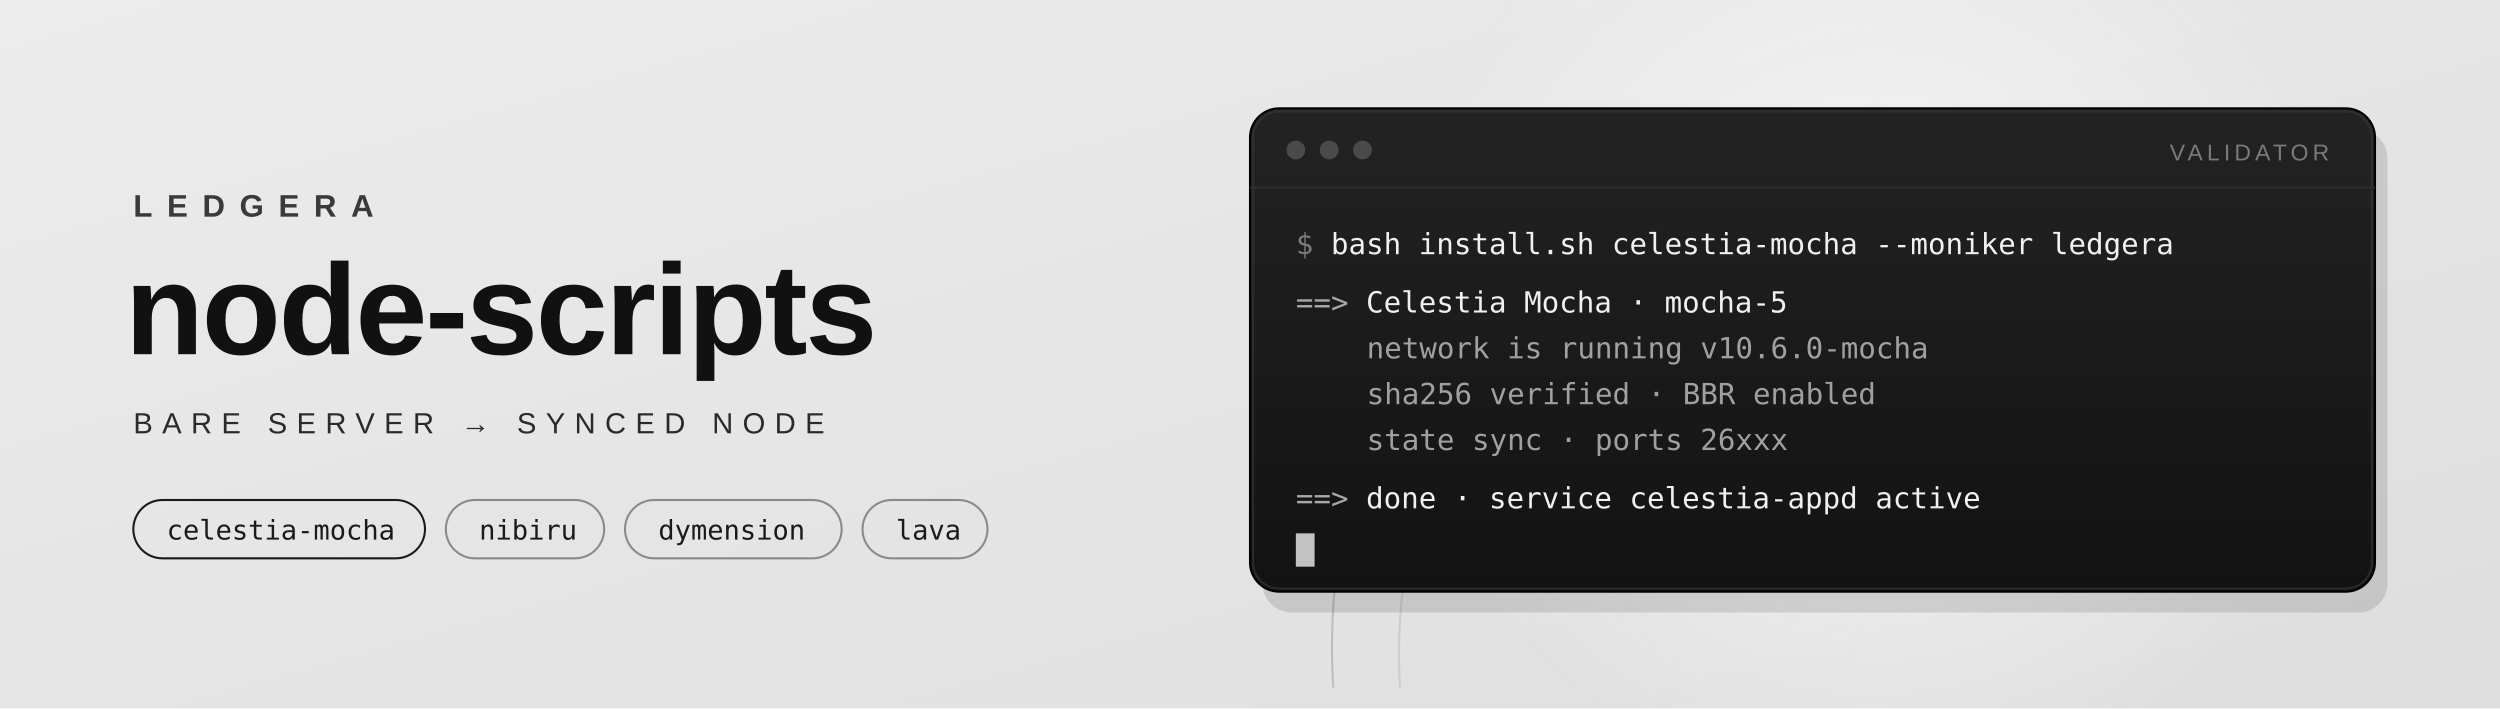
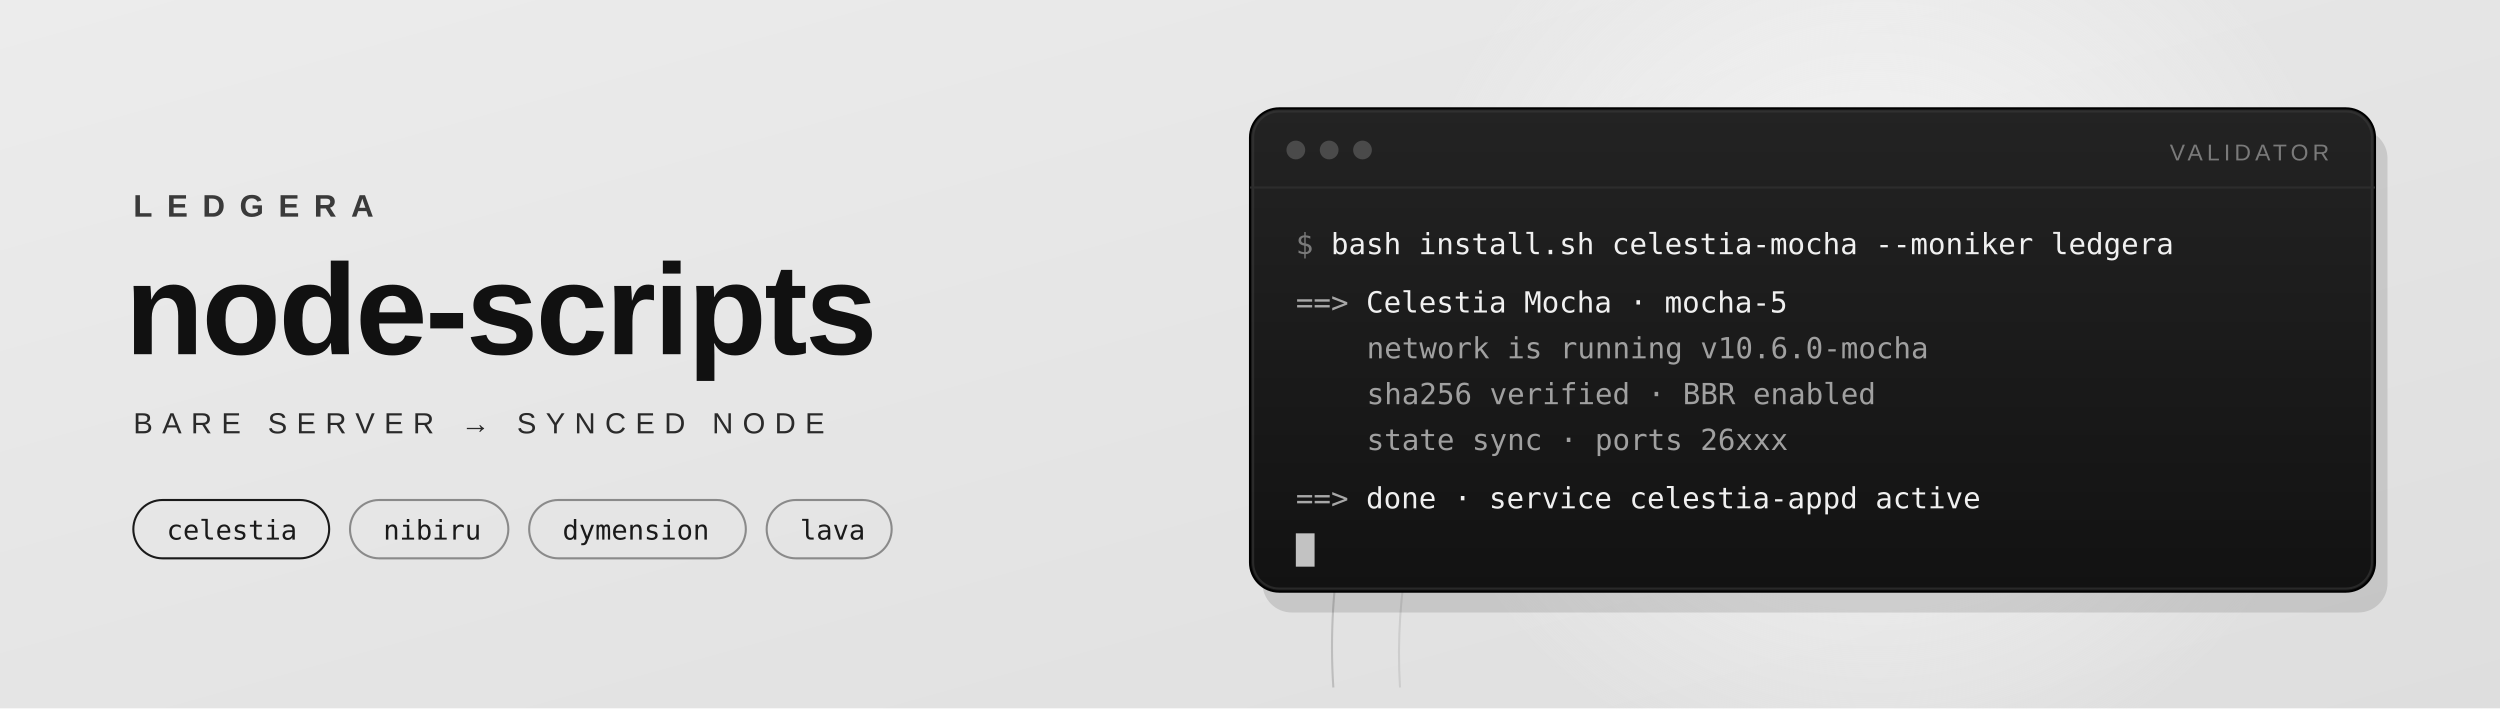
<svg xmlns="http://www.w3.org/2000/svg" viewBox="0 0 1200 340" width="1200" height="340" role="img" aria-label="Ledgera node-scripts">
  <defs>
    <linearGradient id="bg" x1="0" y1="0" x2="1" y2="1">
      <stop offset="0" stop-color="#ececec" />
      <stop offset="1" stop-color="#dedede" />
    </linearGradient>
    <radialGradient id="halo" cx="0.5" cy="0.5" r="0.5">
      <stop offset="0" stop-color="#f6f6f6" />
      <stop offset="1" stop-color="#f6f6f6" stop-opacity="0" />
    </radialGradient>
    <linearGradient id="box" x1="0" y1="0" x2="0" y2="1">
      <stop offset="0" stop-color="#232323" />
      <stop offset="1" stop-color="#121212" />
    </linearGradient>
  </defs>
  <rect width="1200" height="340" fill="url(#bg)" />
  <circle cx="900" cy="150" r="230" fill="url(#halo)" />
  <path d="M640 330 A300 300 0 0 1 760 70" fill="none" stroke="#bdbdbd" stroke-width="1" />
  <path d="M672 330 A270 270 0 0 1 782 96" fill="none" stroke="#cdcdcd" stroke-width="1" />
  <g font-family="'Helvetica Neue', Arial, sans-serif">
    <text x="64" y="104" fill="#3a3a3a" font-size="15" font-weight="600" letter-spacing="7">LEDGERA</text>
    <text x="60" y="170" fill="#111111" font-size="62" font-weight="900" letter-spacing="-1">node-scripts</text>
    <text x="64" y="208" fill="#2a2a2a" font-size="14" font-weight="500" letter-spacing="4.5">BARE SERVER → SYNCED NODE</text>
  </g>
  <g font-family="ui-monospace, SFMono-Regular, Menlo, Consolas, monospace" font-size="13" fill="#1a1a1a">
-     <rect x="64" y="240" width="140" height="28" rx="14" fill="none" stroke="#1a1a1a" />
-     <text x="80" y="259">celestia-mocha</text>
-     <rect x="214" y="240" width="76" height="28" rx="14" fill="none" stroke="#8a8a8a" />
-     <text x="230" y="259">nibiru</text>
-     <rect x="300" y="240" width="104" height="28" rx="14" fill="none" stroke="#8a8a8a" />
-     <text x="316" y="259">dymension</text>
-     <rect x="414" y="240" width="60" height="28" rx="14" fill="none" stroke="#8a8a8a" />
-     <text x="430" y="259">lava</text>
+     <rect x="64" y="240" width="94" height="28" rx="14" fill="none" stroke="#1a1a1a" />
+     <text x="80" y="259">celestia</text>
+     <rect x="168" y="240" width="76" height="28" rx="14" fill="none" stroke="#8a8a8a" />
+     <text x="184" y="259">nibiru</text>
+     <rect x="254" y="240" width="104" height="28" rx="14" fill="none" stroke="#8a8a8a" />
+     <text x="270" y="259">dymension</text>
+     <rect x="368" y="240" width="60" height="28" rx="14" fill="none" stroke="#8a8a8a" />
+     <text x="384" y="259">lava</text>
  </g>
  <g transform="translate(600 52)">
    <rect x="6" y="10" width="540" height="232" rx="14" fill="#000000" opacity="0.12" />
    <rect width="540" height="232" rx="14" fill="url(#box)" stroke="#000000" />
    <rect x="1.5" y="1.5" width="537" height="229" rx="12.5" fill="none" stroke="#3a3a3a" stroke-opacity="0.6" />
    <circle cx="22" cy="20" r="4.5" fill="#4a4a4a" />
    <circle cx="38" cy="20" r="4.5" fill="#4a4a4a" />
    <circle cx="54" cy="20" r="4.5" fill="#4a4a4a" />
    <text x="518" y="25" text-anchor="end" fill="#7a7a7a" font-family="'Helvetica Neue', Arial, sans-serif" font-size="11" letter-spacing="2">VALIDATOR</text>
    <line x1="0" y1="38" x2="540" y2="38" stroke="#2c2c2c" />
    <g font-family="ui-monospace, SFMono-Regular, Menlo, Consolas, monospace" font-size="14">
      <text x="22" y="70" fill="#f0f0f0">
        <tspan fill="#7a7a7a">$</tspan> bash install.sh celestia-mocha --moniker ledgera</text>
      <text x="22" y="98" fill="#f0f0f0">
        <tspan fill="#a8a8a8">==&gt;</tspan> Celestia Mocha · mocha-5</text>
      <text x="56" y="120" fill="#a0a0a0">network is running v10.6.0-mocha</text>
      <text x="56" y="142" fill="#a0a0a0">sha256 verified · BBR enabled</text>
      <text x="56" y="164" fill="#a0a0a0">state sync · ports 26xxx</text>
      <text x="22" y="192" fill="#f0f0f0">
        <tspan fill="#a8a8a8">==&gt;</tspan> done · service celestia-appd active</text>
      <rect x="22" y="204" width="9" height="16" fill="#e0e0e0" opacity="0.85" />
    </g>
  </g>
</svg>
